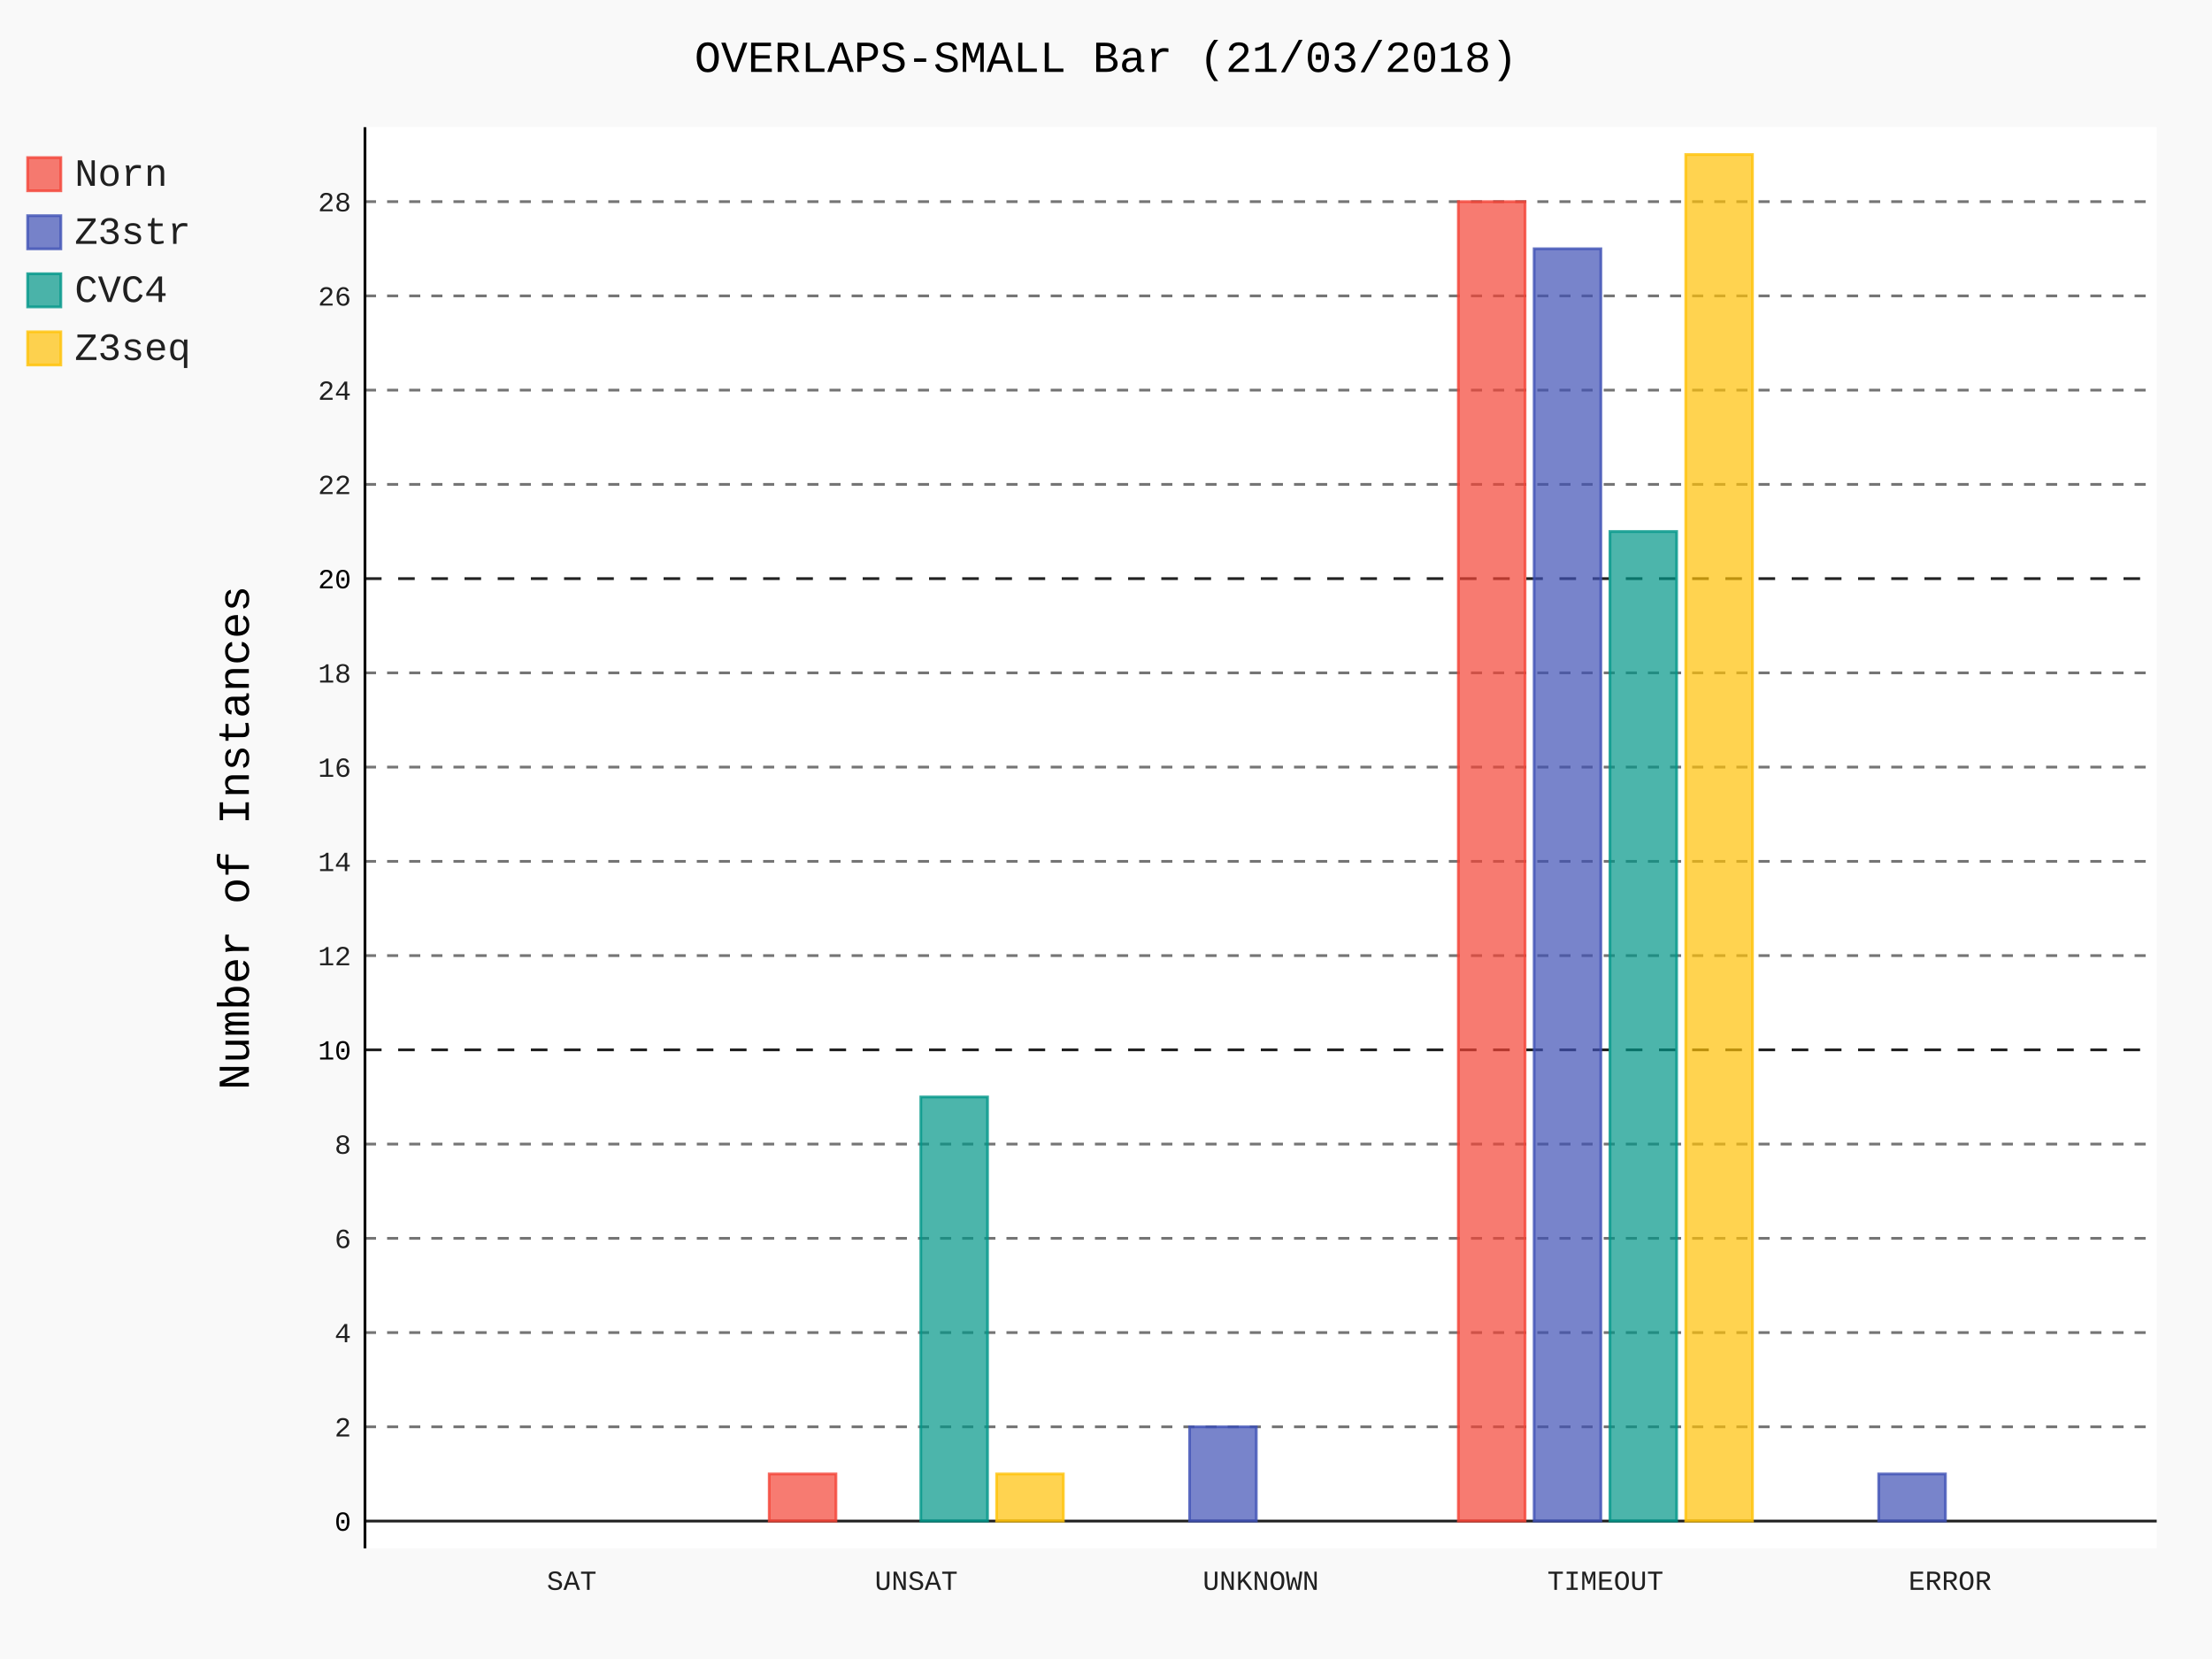
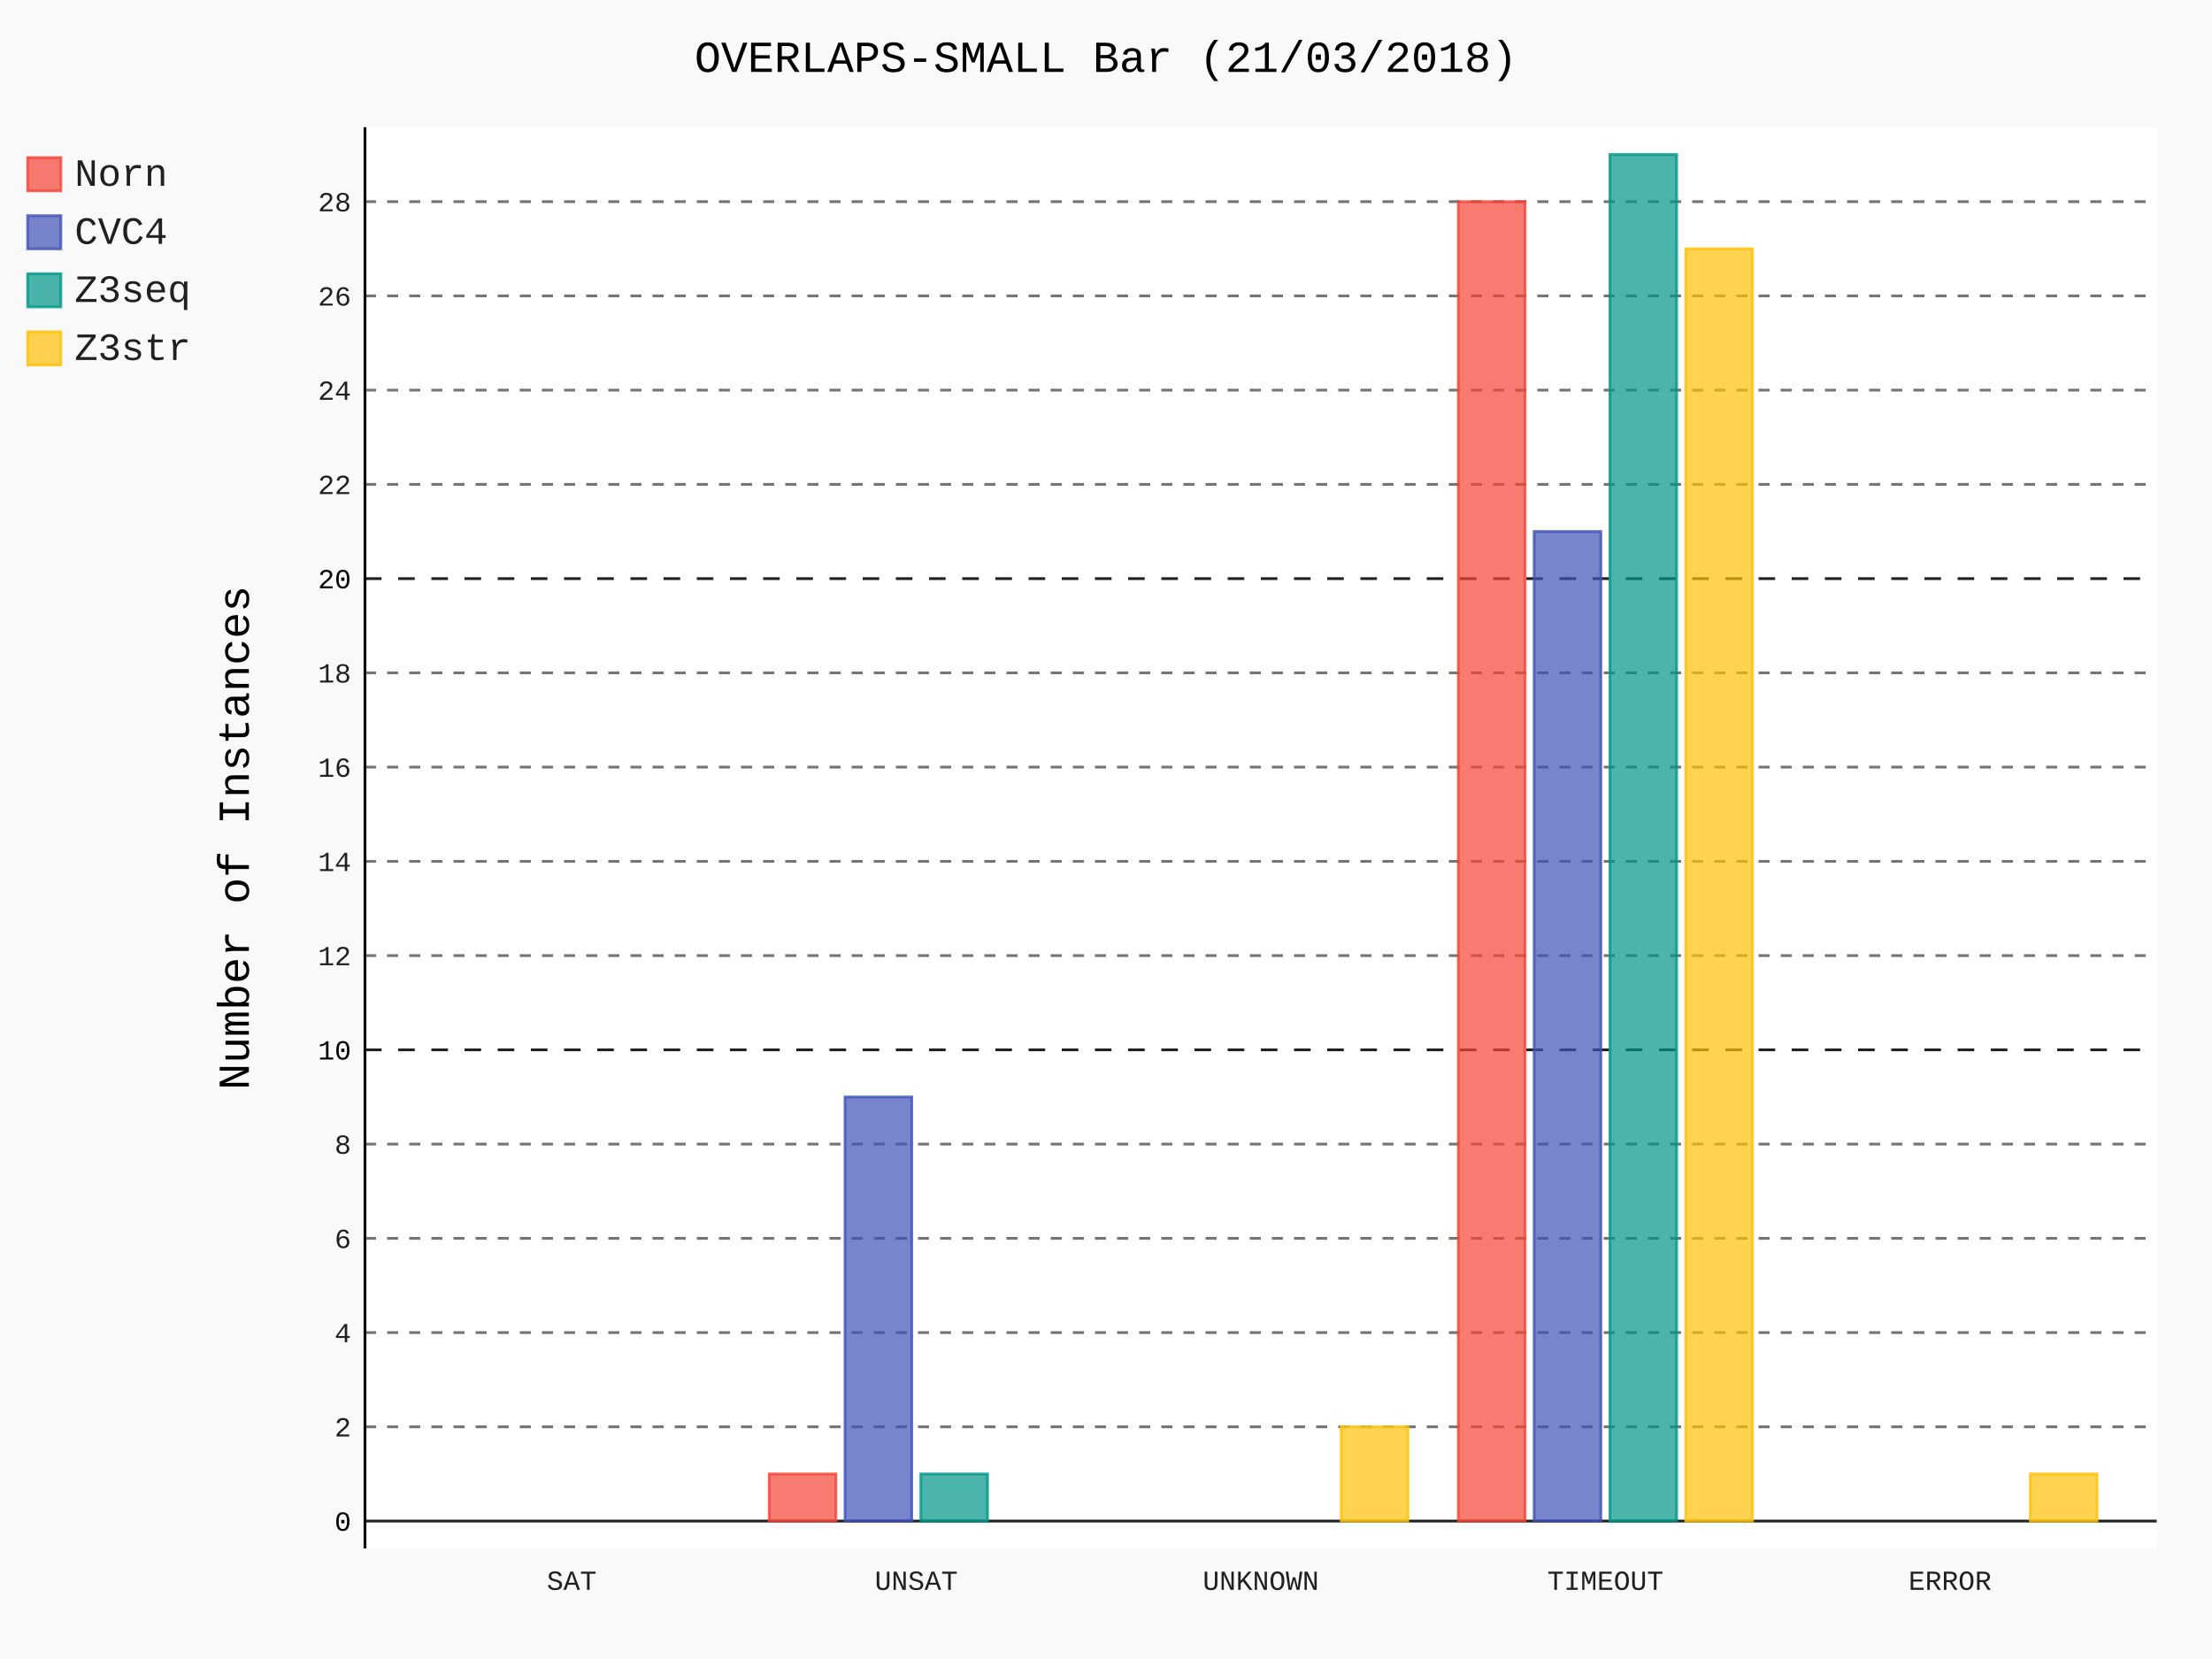
- <svg xmlns="http://www.w3.org/2000/svg" id="chart-173f604c-0390-41b0-b548-18da769bdb64" class="pygal-chart" viewBox="0 0 800 600">
+ <svg xmlns="http://www.w3.org/2000/svg" id="chart-d0a5f2c5-1c43-4fe9-bb9f-2f6612187ab4" class="pygal-chart" viewBox="0 0 800 600">
  <defs>
-     <style type="text/css">#chart-173f604c-0390-41b0-b548-18da769bdb64{-webkit-user-select:none;-webkit-font-smoothing:antialiased;font-family:Consolas,"Liberation Mono",Menlo,Courier,monospace}#chart-173f604c-0390-41b0-b548-18da769bdb64 .title{font-family:Consolas,"Liberation Mono",Menlo,Courier,monospace;font-size:16px}#chart-173f604c-0390-41b0-b548-18da769bdb64 .legends .legend text{font-family:Consolas,"Liberation Mono",Menlo,Courier,monospace;font-size:14px}#chart-173f604c-0390-41b0-b548-18da769bdb64 .axis text{font-family:Consolas,"Liberation Mono",Menlo,Courier,monospace;font-size:10px}#chart-173f604c-0390-41b0-b548-18da769bdb64 .axis text.major{font-family:Consolas,"Liberation Mono",Menlo,Courier,monospace;font-size:10px}#chart-173f604c-0390-41b0-b548-18da769bdb64 .text-overlay text.value{font-family:Consolas,"Liberation Mono",Menlo,Courier,monospace;font-size:16px}#chart-173f604c-0390-41b0-b548-18da769bdb64 .text-overlay text.label{font-family:Consolas,"Liberation Mono",Menlo,Courier,monospace;font-size:10px}#chart-173f604c-0390-41b0-b548-18da769bdb64 .tooltip{font-family:Consolas,"Liberation Mono",Menlo,Courier,monospace;font-size:14px}#chart-173f604c-0390-41b0-b548-18da769bdb64 text.no_data{font-family:Consolas,"Liberation Mono",Menlo,Courier,monospace;font-size:64px}
- #chart-173f604c-0390-41b0-b548-18da769bdb64{background-color:rgba(249,249,249,1)}#chart-173f604c-0390-41b0-b548-18da769bdb64 path,#chart-173f604c-0390-41b0-b548-18da769bdb64 line,#chart-173f604c-0390-41b0-b548-18da769bdb64 rect,#chart-173f604c-0390-41b0-b548-18da769bdb64 circle{-webkit-transition:150ms;-moz-transition:150ms;transition:150ms}#chart-173f604c-0390-41b0-b548-18da769bdb64 .graph &gt; .background{fill:rgba(249,249,249,1)}#chart-173f604c-0390-41b0-b548-18da769bdb64 .plot &gt; .background{fill:rgba(255,255,255,1)}#chart-173f604c-0390-41b0-b548-18da769bdb64 .graph{fill:rgba(0,0,0,.87)}#chart-173f604c-0390-41b0-b548-18da769bdb64 text.no_data{fill:rgba(0,0,0,1)}#chart-173f604c-0390-41b0-b548-18da769bdb64 .title{fill:rgba(0,0,0,1)}#chart-173f604c-0390-41b0-b548-18da769bdb64 .legends .legend text{fill:rgba(0,0,0,.87)}#chart-173f604c-0390-41b0-b548-18da769bdb64 .legends .legend:hover text{fill:rgba(0,0,0,1)}#chart-173f604c-0390-41b0-b548-18da769bdb64 .axis .line{stroke:rgba(0,0,0,1)}#chart-173f604c-0390-41b0-b548-18da769bdb64 .axis .guide.line{stroke:rgba(0,0,0,.54)}#chart-173f604c-0390-41b0-b548-18da769bdb64 .axis .major.line{stroke:rgba(0,0,0,.87)}#chart-173f604c-0390-41b0-b548-18da769bdb64 .axis text.major{fill:rgba(0,0,0,1)}#chart-173f604c-0390-41b0-b548-18da769bdb64 .axis.y .guides:hover .guide.line,#chart-173f604c-0390-41b0-b548-18da769bdb64 .line-graph .axis.x .guides:hover .guide.line,#chart-173f604c-0390-41b0-b548-18da769bdb64 .stackedline-graph .axis.x .guides:hover .guide.line,#chart-173f604c-0390-41b0-b548-18da769bdb64 .xy-graph .axis.x .guides:hover .guide.line{stroke:rgba(0,0,0,1)}#chart-173f604c-0390-41b0-b548-18da769bdb64 .axis .guides:hover text{fill:rgba(0,0,0,1)}#chart-173f604c-0390-41b0-b548-18da769bdb64 .reactive{fill-opacity:.7;stroke-opacity:.8}#chart-173f604c-0390-41b0-b548-18da769bdb64 .ci{stroke:rgba(0,0,0,.87)}#chart-173f604c-0390-41b0-b548-18da769bdb64 .reactive.active,#chart-173f604c-0390-41b0-b548-18da769bdb64 .active .reactive{fill-opacity:.8;stroke-opacity:.9;stroke-width:4}#chart-173f604c-0390-41b0-b548-18da769bdb64 .ci .reactive.active{stroke-width:1.5}#chart-173f604c-0390-41b0-b548-18da769bdb64 .series text{fill:rgba(0,0,0,1)}#chart-173f604c-0390-41b0-b548-18da769bdb64 .tooltip rect{fill:rgba(255,255,255,1);stroke:rgba(0,0,0,1);-webkit-transition:opacity 150ms;-moz-transition:opacity 150ms;transition:opacity 150ms}#chart-173f604c-0390-41b0-b548-18da769bdb64 .tooltip .label{fill:rgba(0,0,0,.87)}#chart-173f604c-0390-41b0-b548-18da769bdb64 .tooltip .label{fill:rgba(0,0,0,.87)}#chart-173f604c-0390-41b0-b548-18da769bdb64 .tooltip .legend{font-size:.8em;fill:rgba(0,0,0,.54)}#chart-173f604c-0390-41b0-b548-18da769bdb64 .tooltip .x_label{font-size:.6em;fill:rgba(0,0,0,1)}#chart-173f604c-0390-41b0-b548-18da769bdb64 .tooltip .xlink{font-size:.5em;text-decoration:underline}#chart-173f604c-0390-41b0-b548-18da769bdb64 .tooltip .value{font-size:1.5em}#chart-173f604c-0390-41b0-b548-18da769bdb64 .bound{font-size:.5em}#chart-173f604c-0390-41b0-b548-18da769bdb64 .max-value{font-size:.75em;fill:rgba(0,0,0,.54)}#chart-173f604c-0390-41b0-b548-18da769bdb64 .map-element{fill:rgba(255,255,255,1);stroke:rgba(0,0,0,.54) !important}#chart-173f604c-0390-41b0-b548-18da769bdb64 .map-element .reactive{fill-opacity:inherit;stroke-opacity:inherit}#chart-173f604c-0390-41b0-b548-18da769bdb64 .color-0,#chart-173f604c-0390-41b0-b548-18da769bdb64 .color-0 a:visited{stroke:#F44336;fill:#F44336}#chart-173f604c-0390-41b0-b548-18da769bdb64 .color-1,#chart-173f604c-0390-41b0-b548-18da769bdb64 .color-1 a:visited{stroke:#3F51B5;fill:#3F51B5}#chart-173f604c-0390-41b0-b548-18da769bdb64 .color-2,#chart-173f604c-0390-41b0-b548-18da769bdb64 .color-2 a:visited{stroke:#009688;fill:#009688}#chart-173f604c-0390-41b0-b548-18da769bdb64 .color-3,#chart-173f604c-0390-41b0-b548-18da769bdb64 .color-3 a:visited{stroke:#FFC107;fill:#FFC107}#chart-173f604c-0390-41b0-b548-18da769bdb64 .text-overlay .color-0 text{fill:black}#chart-173f604c-0390-41b0-b548-18da769bdb64 .text-overlay .color-1 text{fill:black}#chart-173f604c-0390-41b0-b548-18da769bdb64 .text-overlay .color-2 text{fill:black}#chart-173f604c-0390-41b0-b548-18da769bdb64 .text-overlay .color-3 text{fill:black}
- #chart-173f604c-0390-41b0-b548-18da769bdb64 text.no_data{text-anchor:middle}#chart-173f604c-0390-41b0-b548-18da769bdb64 .guide.line{fill:none}#chart-173f604c-0390-41b0-b548-18da769bdb64 .centered{text-anchor:middle}#chart-173f604c-0390-41b0-b548-18da769bdb64 .title{text-anchor:middle}#chart-173f604c-0390-41b0-b548-18da769bdb64 .legends .legend text{fill-opacity:1}#chart-173f604c-0390-41b0-b548-18da769bdb64 .axis.x text{text-anchor:middle}#chart-173f604c-0390-41b0-b548-18da769bdb64 .axis.x:not(.web) text[transform]{text-anchor:start}#chart-173f604c-0390-41b0-b548-18da769bdb64 .axis.x:not(.web) text[transform].backwards{text-anchor:end}#chart-173f604c-0390-41b0-b548-18da769bdb64 .axis.y text{text-anchor:end}#chart-173f604c-0390-41b0-b548-18da769bdb64 .axis.y text[transform].backwards{text-anchor:start}#chart-173f604c-0390-41b0-b548-18da769bdb64 .axis.y2 text{text-anchor:start}#chart-173f604c-0390-41b0-b548-18da769bdb64 .axis.y2 text[transform].backwards{text-anchor:end}#chart-173f604c-0390-41b0-b548-18da769bdb64 .axis .guide.line{stroke-dasharray:4,4}#chart-173f604c-0390-41b0-b548-18da769bdb64 .axis .major.guide.line{stroke-dasharray:6,6}#chart-173f604c-0390-41b0-b548-18da769bdb64 .horizontal .axis.y .guide.line,#chart-173f604c-0390-41b0-b548-18da769bdb64 .horizontal .axis.y2 .guide.line,#chart-173f604c-0390-41b0-b548-18da769bdb64 .vertical .axis.x .guide.line{opacity:0}#chart-173f604c-0390-41b0-b548-18da769bdb64 .horizontal .axis.always_show .guide.line,#chart-173f604c-0390-41b0-b548-18da769bdb64 .vertical .axis.always_show .guide.line{opacity:1 !important}#chart-173f604c-0390-41b0-b548-18da769bdb64 .axis.y .guides:hover .guide.line,#chart-173f604c-0390-41b0-b548-18da769bdb64 .axis.y2 .guides:hover .guide.line,#chart-173f604c-0390-41b0-b548-18da769bdb64 .axis.x .guides:hover .guide.line{opacity:1}#chart-173f604c-0390-41b0-b548-18da769bdb64 .axis .guides:hover text{opacity:1}#chart-173f604c-0390-41b0-b548-18da769bdb64 .nofill{fill:none}#chart-173f604c-0390-41b0-b548-18da769bdb64 .subtle-fill{fill-opacity:.2}#chart-173f604c-0390-41b0-b548-18da769bdb64 .dot{stroke-width:1px;fill-opacity:1}#chart-173f604c-0390-41b0-b548-18da769bdb64 .dot.active{stroke-width:5px}#chart-173f604c-0390-41b0-b548-18da769bdb64 .dot.negative{fill:transparent}#chart-173f604c-0390-41b0-b548-18da769bdb64 text,#chart-173f604c-0390-41b0-b548-18da769bdb64 tspan{stroke:none !important}#chart-173f604c-0390-41b0-b548-18da769bdb64 .series text.active{opacity:1}#chart-173f604c-0390-41b0-b548-18da769bdb64 .tooltip rect{fill-opacity:.95;stroke-width:.5}#chart-173f604c-0390-41b0-b548-18da769bdb64 .tooltip text{fill-opacity:1}#chart-173f604c-0390-41b0-b548-18da769bdb64 .showable{visibility:hidden}#chart-173f604c-0390-41b0-b548-18da769bdb64 .showable.shown{visibility:visible}#chart-173f604c-0390-41b0-b548-18da769bdb64 .gauge-background{fill:rgba(229,229,229,1);stroke:none}#chart-173f604c-0390-41b0-b548-18da769bdb64 .bg-lines{stroke:rgba(249,249,249,1);stroke-width:2px}</style>
+     <style type="text/css">#chart-d0a5f2c5-1c43-4fe9-bb9f-2f6612187ab4{-webkit-user-select:none;-webkit-font-smoothing:antialiased;font-family:Consolas,"Liberation Mono",Menlo,Courier,monospace}#chart-d0a5f2c5-1c43-4fe9-bb9f-2f6612187ab4 .title{font-family:Consolas,"Liberation Mono",Menlo,Courier,monospace;font-size:16px}#chart-d0a5f2c5-1c43-4fe9-bb9f-2f6612187ab4 .legends .legend text{font-family:Consolas,"Liberation Mono",Menlo,Courier,monospace;font-size:14px}#chart-d0a5f2c5-1c43-4fe9-bb9f-2f6612187ab4 .axis text{font-family:Consolas,"Liberation Mono",Menlo,Courier,monospace;font-size:10px}#chart-d0a5f2c5-1c43-4fe9-bb9f-2f6612187ab4 .axis text.major{font-family:Consolas,"Liberation Mono",Menlo,Courier,monospace;font-size:10px}#chart-d0a5f2c5-1c43-4fe9-bb9f-2f6612187ab4 .text-overlay text.value{font-family:Consolas,"Liberation Mono",Menlo,Courier,monospace;font-size:16px}#chart-d0a5f2c5-1c43-4fe9-bb9f-2f6612187ab4 .text-overlay text.label{font-family:Consolas,"Liberation Mono",Menlo,Courier,monospace;font-size:10px}#chart-d0a5f2c5-1c43-4fe9-bb9f-2f6612187ab4 .tooltip{font-family:Consolas,"Liberation Mono",Menlo,Courier,monospace;font-size:14px}#chart-d0a5f2c5-1c43-4fe9-bb9f-2f6612187ab4 text.no_data{font-family:Consolas,"Liberation Mono",Menlo,Courier,monospace;font-size:64px}
+ #chart-d0a5f2c5-1c43-4fe9-bb9f-2f6612187ab4{background-color:rgba(249,249,249,1)}#chart-d0a5f2c5-1c43-4fe9-bb9f-2f6612187ab4 path,#chart-d0a5f2c5-1c43-4fe9-bb9f-2f6612187ab4 line,#chart-d0a5f2c5-1c43-4fe9-bb9f-2f6612187ab4 rect,#chart-d0a5f2c5-1c43-4fe9-bb9f-2f6612187ab4 circle{-webkit-transition:150ms;-moz-transition:150ms;transition:150ms}#chart-d0a5f2c5-1c43-4fe9-bb9f-2f6612187ab4 .graph &gt; .background{fill:rgba(249,249,249,1)}#chart-d0a5f2c5-1c43-4fe9-bb9f-2f6612187ab4 .plot &gt; .background{fill:rgba(255,255,255,1)}#chart-d0a5f2c5-1c43-4fe9-bb9f-2f6612187ab4 .graph{fill:rgba(0,0,0,.87)}#chart-d0a5f2c5-1c43-4fe9-bb9f-2f6612187ab4 text.no_data{fill:rgba(0,0,0,1)}#chart-d0a5f2c5-1c43-4fe9-bb9f-2f6612187ab4 .title{fill:rgba(0,0,0,1)}#chart-d0a5f2c5-1c43-4fe9-bb9f-2f6612187ab4 .legends .legend text{fill:rgba(0,0,0,.87)}#chart-d0a5f2c5-1c43-4fe9-bb9f-2f6612187ab4 .legends .legend:hover text{fill:rgba(0,0,0,1)}#chart-d0a5f2c5-1c43-4fe9-bb9f-2f6612187ab4 .axis .line{stroke:rgba(0,0,0,1)}#chart-d0a5f2c5-1c43-4fe9-bb9f-2f6612187ab4 .axis .guide.line{stroke:rgba(0,0,0,.54)}#chart-d0a5f2c5-1c43-4fe9-bb9f-2f6612187ab4 .axis .major.line{stroke:rgba(0,0,0,.87)}#chart-d0a5f2c5-1c43-4fe9-bb9f-2f6612187ab4 .axis text.major{fill:rgba(0,0,0,1)}#chart-d0a5f2c5-1c43-4fe9-bb9f-2f6612187ab4 .axis.y .guides:hover .guide.line,#chart-d0a5f2c5-1c43-4fe9-bb9f-2f6612187ab4 .line-graph .axis.x .guides:hover .guide.line,#chart-d0a5f2c5-1c43-4fe9-bb9f-2f6612187ab4 .stackedline-graph .axis.x .guides:hover .guide.line,#chart-d0a5f2c5-1c43-4fe9-bb9f-2f6612187ab4 .xy-graph .axis.x .guides:hover .guide.line{stroke:rgba(0,0,0,1)}#chart-d0a5f2c5-1c43-4fe9-bb9f-2f6612187ab4 .axis .guides:hover text{fill:rgba(0,0,0,1)}#chart-d0a5f2c5-1c43-4fe9-bb9f-2f6612187ab4 .reactive{fill-opacity:.7;stroke-opacity:.8}#chart-d0a5f2c5-1c43-4fe9-bb9f-2f6612187ab4 .ci{stroke:rgba(0,0,0,.87)}#chart-d0a5f2c5-1c43-4fe9-bb9f-2f6612187ab4 .reactive.active,#chart-d0a5f2c5-1c43-4fe9-bb9f-2f6612187ab4 .active .reactive{fill-opacity:.8;stroke-opacity:.9;stroke-width:4}#chart-d0a5f2c5-1c43-4fe9-bb9f-2f6612187ab4 .ci .reactive.active{stroke-width:1.5}#chart-d0a5f2c5-1c43-4fe9-bb9f-2f6612187ab4 .series text{fill:rgba(0,0,0,1)}#chart-d0a5f2c5-1c43-4fe9-bb9f-2f6612187ab4 .tooltip rect{fill:rgba(255,255,255,1);stroke:rgba(0,0,0,1);-webkit-transition:opacity 150ms;-moz-transition:opacity 150ms;transition:opacity 150ms}#chart-d0a5f2c5-1c43-4fe9-bb9f-2f6612187ab4 .tooltip .label{fill:rgba(0,0,0,.87)}#chart-d0a5f2c5-1c43-4fe9-bb9f-2f6612187ab4 .tooltip .label{fill:rgba(0,0,0,.87)}#chart-d0a5f2c5-1c43-4fe9-bb9f-2f6612187ab4 .tooltip .legend{font-size:.8em;fill:rgba(0,0,0,.54)}#chart-d0a5f2c5-1c43-4fe9-bb9f-2f6612187ab4 .tooltip .x_label{font-size:.6em;fill:rgba(0,0,0,1)}#chart-d0a5f2c5-1c43-4fe9-bb9f-2f6612187ab4 .tooltip .xlink{font-size:.5em;text-decoration:underline}#chart-d0a5f2c5-1c43-4fe9-bb9f-2f6612187ab4 .tooltip .value{font-size:1.5em}#chart-d0a5f2c5-1c43-4fe9-bb9f-2f6612187ab4 .bound{font-size:.5em}#chart-d0a5f2c5-1c43-4fe9-bb9f-2f6612187ab4 .max-value{font-size:.75em;fill:rgba(0,0,0,.54)}#chart-d0a5f2c5-1c43-4fe9-bb9f-2f6612187ab4 .map-element{fill:rgba(255,255,255,1);stroke:rgba(0,0,0,.54) !important}#chart-d0a5f2c5-1c43-4fe9-bb9f-2f6612187ab4 .map-element .reactive{fill-opacity:inherit;stroke-opacity:inherit}#chart-d0a5f2c5-1c43-4fe9-bb9f-2f6612187ab4 .color-0,#chart-d0a5f2c5-1c43-4fe9-bb9f-2f6612187ab4 .color-0 a:visited{stroke:#F44336;fill:#F44336}#chart-d0a5f2c5-1c43-4fe9-bb9f-2f6612187ab4 .color-1,#chart-d0a5f2c5-1c43-4fe9-bb9f-2f6612187ab4 .color-1 a:visited{stroke:#3F51B5;fill:#3F51B5}#chart-d0a5f2c5-1c43-4fe9-bb9f-2f6612187ab4 .color-2,#chart-d0a5f2c5-1c43-4fe9-bb9f-2f6612187ab4 .color-2 a:visited{stroke:#009688;fill:#009688}#chart-d0a5f2c5-1c43-4fe9-bb9f-2f6612187ab4 .color-3,#chart-d0a5f2c5-1c43-4fe9-bb9f-2f6612187ab4 .color-3 a:visited{stroke:#FFC107;fill:#FFC107}#chart-d0a5f2c5-1c43-4fe9-bb9f-2f6612187ab4 .text-overlay .color-0 text{fill:black}#chart-d0a5f2c5-1c43-4fe9-bb9f-2f6612187ab4 .text-overlay .color-1 text{fill:black}#chart-d0a5f2c5-1c43-4fe9-bb9f-2f6612187ab4 .text-overlay .color-2 text{fill:black}#chart-d0a5f2c5-1c43-4fe9-bb9f-2f6612187ab4 .text-overlay .color-3 text{fill:black}
+ #chart-d0a5f2c5-1c43-4fe9-bb9f-2f6612187ab4 text.no_data{text-anchor:middle}#chart-d0a5f2c5-1c43-4fe9-bb9f-2f6612187ab4 .guide.line{fill:none}#chart-d0a5f2c5-1c43-4fe9-bb9f-2f6612187ab4 .centered{text-anchor:middle}#chart-d0a5f2c5-1c43-4fe9-bb9f-2f6612187ab4 .title{text-anchor:middle}#chart-d0a5f2c5-1c43-4fe9-bb9f-2f6612187ab4 .legends .legend text{fill-opacity:1}#chart-d0a5f2c5-1c43-4fe9-bb9f-2f6612187ab4 .axis.x text{text-anchor:middle}#chart-d0a5f2c5-1c43-4fe9-bb9f-2f6612187ab4 .axis.x:not(.web) text[transform]{text-anchor:start}#chart-d0a5f2c5-1c43-4fe9-bb9f-2f6612187ab4 .axis.x:not(.web) text[transform].backwards{text-anchor:end}#chart-d0a5f2c5-1c43-4fe9-bb9f-2f6612187ab4 .axis.y text{text-anchor:end}#chart-d0a5f2c5-1c43-4fe9-bb9f-2f6612187ab4 .axis.y text[transform].backwards{text-anchor:start}#chart-d0a5f2c5-1c43-4fe9-bb9f-2f6612187ab4 .axis.y2 text{text-anchor:start}#chart-d0a5f2c5-1c43-4fe9-bb9f-2f6612187ab4 .axis.y2 text[transform].backwards{text-anchor:end}#chart-d0a5f2c5-1c43-4fe9-bb9f-2f6612187ab4 .axis .guide.line{stroke-dasharray:4,4}#chart-d0a5f2c5-1c43-4fe9-bb9f-2f6612187ab4 .axis .major.guide.line{stroke-dasharray:6,6}#chart-d0a5f2c5-1c43-4fe9-bb9f-2f6612187ab4 .horizontal .axis.y .guide.line,#chart-d0a5f2c5-1c43-4fe9-bb9f-2f6612187ab4 .horizontal .axis.y2 .guide.line,#chart-d0a5f2c5-1c43-4fe9-bb9f-2f6612187ab4 .vertical .axis.x .guide.line{opacity:0}#chart-d0a5f2c5-1c43-4fe9-bb9f-2f6612187ab4 .horizontal .axis.always_show .guide.line,#chart-d0a5f2c5-1c43-4fe9-bb9f-2f6612187ab4 .vertical .axis.always_show .guide.line{opacity:1 !important}#chart-d0a5f2c5-1c43-4fe9-bb9f-2f6612187ab4 .axis.y .guides:hover .guide.line,#chart-d0a5f2c5-1c43-4fe9-bb9f-2f6612187ab4 .axis.y2 .guides:hover .guide.line,#chart-d0a5f2c5-1c43-4fe9-bb9f-2f6612187ab4 .axis.x .guides:hover .guide.line{opacity:1}#chart-d0a5f2c5-1c43-4fe9-bb9f-2f6612187ab4 .axis .guides:hover text{opacity:1}#chart-d0a5f2c5-1c43-4fe9-bb9f-2f6612187ab4 .nofill{fill:none}#chart-d0a5f2c5-1c43-4fe9-bb9f-2f6612187ab4 .subtle-fill{fill-opacity:.2}#chart-d0a5f2c5-1c43-4fe9-bb9f-2f6612187ab4 .dot{stroke-width:1px;fill-opacity:1}#chart-d0a5f2c5-1c43-4fe9-bb9f-2f6612187ab4 .dot.active{stroke-width:5px}#chart-d0a5f2c5-1c43-4fe9-bb9f-2f6612187ab4 .dot.negative{fill:transparent}#chart-d0a5f2c5-1c43-4fe9-bb9f-2f6612187ab4 text,#chart-d0a5f2c5-1c43-4fe9-bb9f-2f6612187ab4 tspan{stroke:none !important}#chart-d0a5f2c5-1c43-4fe9-bb9f-2f6612187ab4 .series text.active{opacity:1}#chart-d0a5f2c5-1c43-4fe9-bb9f-2f6612187ab4 .tooltip rect{fill-opacity:.95;stroke-width:.5}#chart-d0a5f2c5-1c43-4fe9-bb9f-2f6612187ab4 .tooltip text{fill-opacity:1}#chart-d0a5f2c5-1c43-4fe9-bb9f-2f6612187ab4 .showable{visibility:hidden}#chart-d0a5f2c5-1c43-4fe9-bb9f-2f6612187ab4 .showable.shown{visibility:visible}#chart-d0a5f2c5-1c43-4fe9-bb9f-2f6612187ab4 .gauge-background{fill:rgba(229,229,229,1);stroke:none}#chart-d0a5f2c5-1c43-4fe9-bb9f-2f6612187ab4 .bg-lines{stroke:rgba(249,249,249,1);stroke-width:2px}</style>
  </defs>
  <g class="graph bar-graph vertical">
    <rect class="background" height="600" width="800" x="0" y="0" />
    <g class="plot" transform="translate(132, 46)">
      <rect class="background" height="514" width="648.0" x="0" y="0" />
      <g class="axis y always_show">
        <g class="guides">
          <path class="axis major line" d="M0 504.115 h648" />
          <text class="major" x="-5" y="507.615">0</text>
        </g>
        <g class="guides">
          <path class="guide line" d="M0 470.031 h648" />
          <text class="" x="-5" y="473.531">2</text>
        </g>
        <g class="guides">
          <path class="guide line" d="M0 435.946 h648" />
          <text class="" x="-5" y="439.446">4</text>
        </g>
        <g class="guides">
          <path class="guide line" d="M0 401.861 h648" />
          <text class="" x="-5" y="405.361">6</text>
        </g>
        <g class="guides">
          <path class="guide line" d="M0 367.776 h648" />
          <text class="" x="-5" y="371.276">8</text>
        </g>
        <g class="guides">
          <path class="major guide line" d="M0 333.691 h648" />
          <text class="major" x="-5" y="337.191">10</text>
        </g>
        <g class="guides">
          <path class="guide line" d="M0 299.606 h648" />
          <text class="" x="-5" y="303.106">12</text>
        </g>
        <g class="guides">
          <path class="guide line" d="M0 265.521 h648" />
          <text class="" x="-5" y="269.021">14</text>
        </g>
        <g class="guides">
          <path class="guide line" d="M0 231.436 h648" />
          <text class="" x="-5" y="234.936">16</text>
        </g>
        <g class="guides">
          <path class="guide line" d="M0 197.351 h648" />
          <text class="" x="-5" y="200.851">18</text>
        </g>
        <g class="guides">
          <path class="major guide line" d="M0 163.267 h648" />
          <text class="major" x="-5" y="166.767">20</text>
        </g>
        <g class="guides">
          <path class="guide line" d="M0 129.182 h648" />
          <text class="" x="-5" y="132.682">22</text>
        </g>
        <g class="guides">
          <path class="guide line" d="M0 95.097 h648" />
          <text class="" x="-5" y="98.597">24</text>
        </g>
        <g class="guides">
          <path class="guide line" d="M0 61.012 h648" />
          <text class="" x="-5" y="64.512">26</text>
        </g>
        <g class="guides">
          <path class="guide line" d="M0 26.927 h648" />
          <text class="" x="-5" y="30.427">28</text>
        </g>
      </g>
      <g class="axis x">
        <path class="line" d="M0 0 v514" />
        <g class="guides">
          <path class="guide line" d="M74.769 0 v514" />
          <text class="" x="74.769" y="529.0">SAT</text>
        </g>
        <g class="guides">
          <path class="guide line" d="M199.385 0 v514" />
          <text class="" x="199.385" y="529.0">UNSAT</text>
        </g>
        <g class="guides">
          <path class="guide line" d="M324 0 v514" />
          <text class="" x="324.0" y="529.0">UNKNOWN</text>
        </g>
        <g class="guides">
          <path class="guide line" d="M448.615 0 v514" />
          <text class="" x="448.615" y="529.0">TIMEOUT</text>
        </g>
        <g class="guides">
          <path class="guide line" d="M573.231 0 v514" />
          <text class="" x="573.231" y="529.0">ERROR</text>
        </g>
      </g>
      <g class="series serie-0 color-0">
        <g class="bars">
          <g class="bar">
            <rect class="rect reactive tooltip-trigger" height="0.0" rx="0" ry="0" width="24.126" x="21.583" y="504.115" />
          </g>
          <g class="bar">
            <rect class="rect reactive tooltip-trigger" height="17.042" rx="0" ry="0" width="24.126" x="146.199" y="487.073" />
          </g>
          <g class="bar">
            <rect class="rect reactive tooltip-trigger" height="0.0" rx="0" ry="0" width="24.126" x="270.814" y="504.115" />
          </g>
          <g class="bar">
            <rect class="rect reactive tooltip-trigger" height="477.188" rx="0" ry="0" width="24.126" x="395.43" y="26.927" />
          </g>
          <g class="bar">
            <rect class="rect reactive tooltip-trigger" height="0.0" rx="0" ry="0" width="24.126" x="520.045" y="504.115" />
          </g>
        </g>
      </g>
      <g class="series serie-1 color-1">
        <g class="bars">
          <g class="bar">
            <rect class="rect reactive tooltip-trigger" height="0.0" rx="0" ry="0" width="24.126" x="48.999" y="504.115" />
          </g>
          <g class="bar">
-             <rect class="rect reactive tooltip-trigger" height="0.0" rx="0" ry="0" width="24.126" x="173.614" y="504.115" />
-           </g>
-           <g class="bar">
-             <rect class="rect reactive tooltip-trigger" height="34.085" rx="0" ry="0" width="24.126" x="298.23" y="470.031" />
-           </g>
-           <g class="bar">
-             <rect class="rect reactive tooltip-trigger" height="460.146" rx="0" ry="0" width="24.126" x="422.845" y="43.969" />
-           </g>
-           <g class="bar">
-             <rect class="rect reactive tooltip-trigger" height="17.042" rx="0" ry="0" width="24.126" x="547.46" y="487.073" />
+             <rect class="rect reactive tooltip-trigger" height="153.382" rx="0" ry="0" width="24.126" x="173.614" y="350.733" />
+           </g>
+           <g class="bar">
+             <rect class="rect reactive tooltip-trigger" height="0.0" rx="0" ry="0" width="24.126" x="298.23" y="504.115" />
+           </g>
+           <g class="bar">
+             <rect class="rect reactive tooltip-trigger" height="357.891" rx="0" ry="0" width="24.126" x="422.845" y="146.224" />
+           </g>
+           <g class="bar">
+             <rect class="rect reactive tooltip-trigger" height="0.0" rx="0" ry="0" width="24.126" x="547.46" y="504.115" />
          </g>
        </g>
      </g>
      <g class="series serie-2 color-2">
        <g class="bars">
          <g class="bar">
            <rect class="rect reactive tooltip-trigger" height="0.0" rx="0" ry="0" width="24.126" x="76.414" y="504.115" />
          </g>
          <g class="bar">
-             <rect class="rect reactive tooltip-trigger" height="153.382" rx="0" ry="0" width="24.126" x="201.03" y="350.733" />
+             <rect class="rect reactive tooltip-trigger" height="17.042" rx="0" ry="0" width="24.126" x="201.03" y="487.073" />
          </g>
          <g class="bar">
            <rect class="rect reactive tooltip-trigger" height="0.0" rx="0" ry="0" width="24.126" x="325.645" y="504.115" />
          </g>
          <g class="bar">
-             <rect class="rect reactive tooltip-trigger" height="357.891" rx="0" ry="0" width="24.126" x="450.26" y="146.224" />
+             <rect class="rect reactive tooltip-trigger" height="494.231" rx="0" ry="0" width="24.126" x="450.26" y="9.885" />
          </g>
          <g class="bar">
            <rect class="rect reactive tooltip-trigger" height="0.0" rx="0" ry="0" width="24.126" x="574.876" y="504.115" />
          </g>
        </g>
      </g>
      <g class="series serie-3 color-3">
        <g class="bars">
          <g class="bar">
            <rect class="rect reactive tooltip-trigger" height="0.0" rx="0" ry="0" width="24.126" x="103.83" y="504.115" />
          </g>
          <g class="bar">
-             <rect class="rect reactive tooltip-trigger" height="17.042" rx="0" ry="0" width="24.126" x="228.445" y="487.073" />
-           </g>
-           <g class="bar">
-             <rect class="rect reactive tooltip-trigger" height="0.0" rx="0" ry="0" width="24.126" x="353.06" y="504.115" />
-           </g>
-           <g class="bar">
-             <rect class="rect reactive tooltip-trigger" height="494.231" rx="0" ry="0" width="24.126" x="477.676" y="9.885" />
-           </g>
-           <g class="bar">
-             <rect class="rect reactive tooltip-trigger" height="0.0" rx="0" ry="0" width="24.126" x="602.291" y="504.115" />
+             <rect class="rect reactive tooltip-trigger" height="0.0" rx="0" ry="0" width="24.126" x="228.445" y="504.115" />
+           </g>
+           <g class="bar">
+             <rect class="rect reactive tooltip-trigger" height="34.085" rx="0" ry="0" width="24.126" x="353.06" y="470.031" />
+           </g>
+           <g class="bar">
+             <rect class="rect reactive tooltip-trigger" height="460.146" rx="0" ry="0" width="24.126" x="477.676" y="43.969" />
+           </g>
+           <g class="bar">
+             <rect class="rect reactive tooltip-trigger" height="17.042" rx="0" ry="0" width="24.126" x="602.291" y="487.073" />
          </g>
        </g>
      </g>
    </g>
    <g class="titles">
      <text class="title plot_title" x="400.0" y="26">OVERLAPS-SMALL Bar (21/03/2018)</text>
      <text class="title" x="64.0" y="329.0" transform="rotate(-90 64 303)">Number of Instances</text>
    </g>
    <g class="plot overlay" transform="translate(132, 46)">
      <g class="series serie-0 color-0" />
      <g class="series serie-1 color-1" />
      <g class="series serie-2 color-2" />
      <g class="series serie-3 color-3" />
    </g>
    <g class="plot text-overlay" transform="translate(132, 46)">
      <g class="series serie-0 color-0" />
      <g class="series serie-1 color-1" />
      <g class="series serie-2 color-2" />
      <g class="series serie-3 color-3" />
    </g>
    <g class="plot tooltip-overlay" transform="translate(132, 46)">
      <g class="tooltip" style="opacity: 0" transform="translate(0 0)">
        <rect class="tooltip-box" height="0" rx="10" ry="10" width="0" />
        <g class="text" />
      </g>
    </g>
    <g class="legends" transform="translate(10, 56)">
      <g class="legend reactive activate-serie" id="activate-serie-0">
        <rect class="color-0 reactive" height="12" width="12" x="0.0" y="1.0" />
        <text x="17.0" y="11.2">Norn</text>
      </g>
      <g class="legend reactive activate-serie" id="activate-serie-1">
        <rect class="color-1 reactive" height="12" width="12" x="0.0" y="22.0" />
-         <text x="17.0" y="32.2">Z3str</text>
+         <text x="17.0" y="32.2">CVC4</text>
      </g>
      <g class="legend reactive activate-serie" id="activate-serie-2">
        <rect class="color-2 reactive" height="12" width="12" x="0.0" y="43.0" />
-         <text x="17.0" y="53.2">CVC4</text>
+         <text x="17.0" y="53.2">Z3seq</text>
      </g>
      <g class="legend reactive activate-serie" id="activate-serie-3">
        <rect class="color-3 reactive" height="12" width="12" x="0.0" y="64.0" />
-         <text x="17.0" y="74.2">Z3seq</text>
+         <text x="17.0" y="74.2">Z3str</text>
      </g>
    </g>
    <g class="legends" transform="translate(790, 56)" />
  </g>
</svg>
